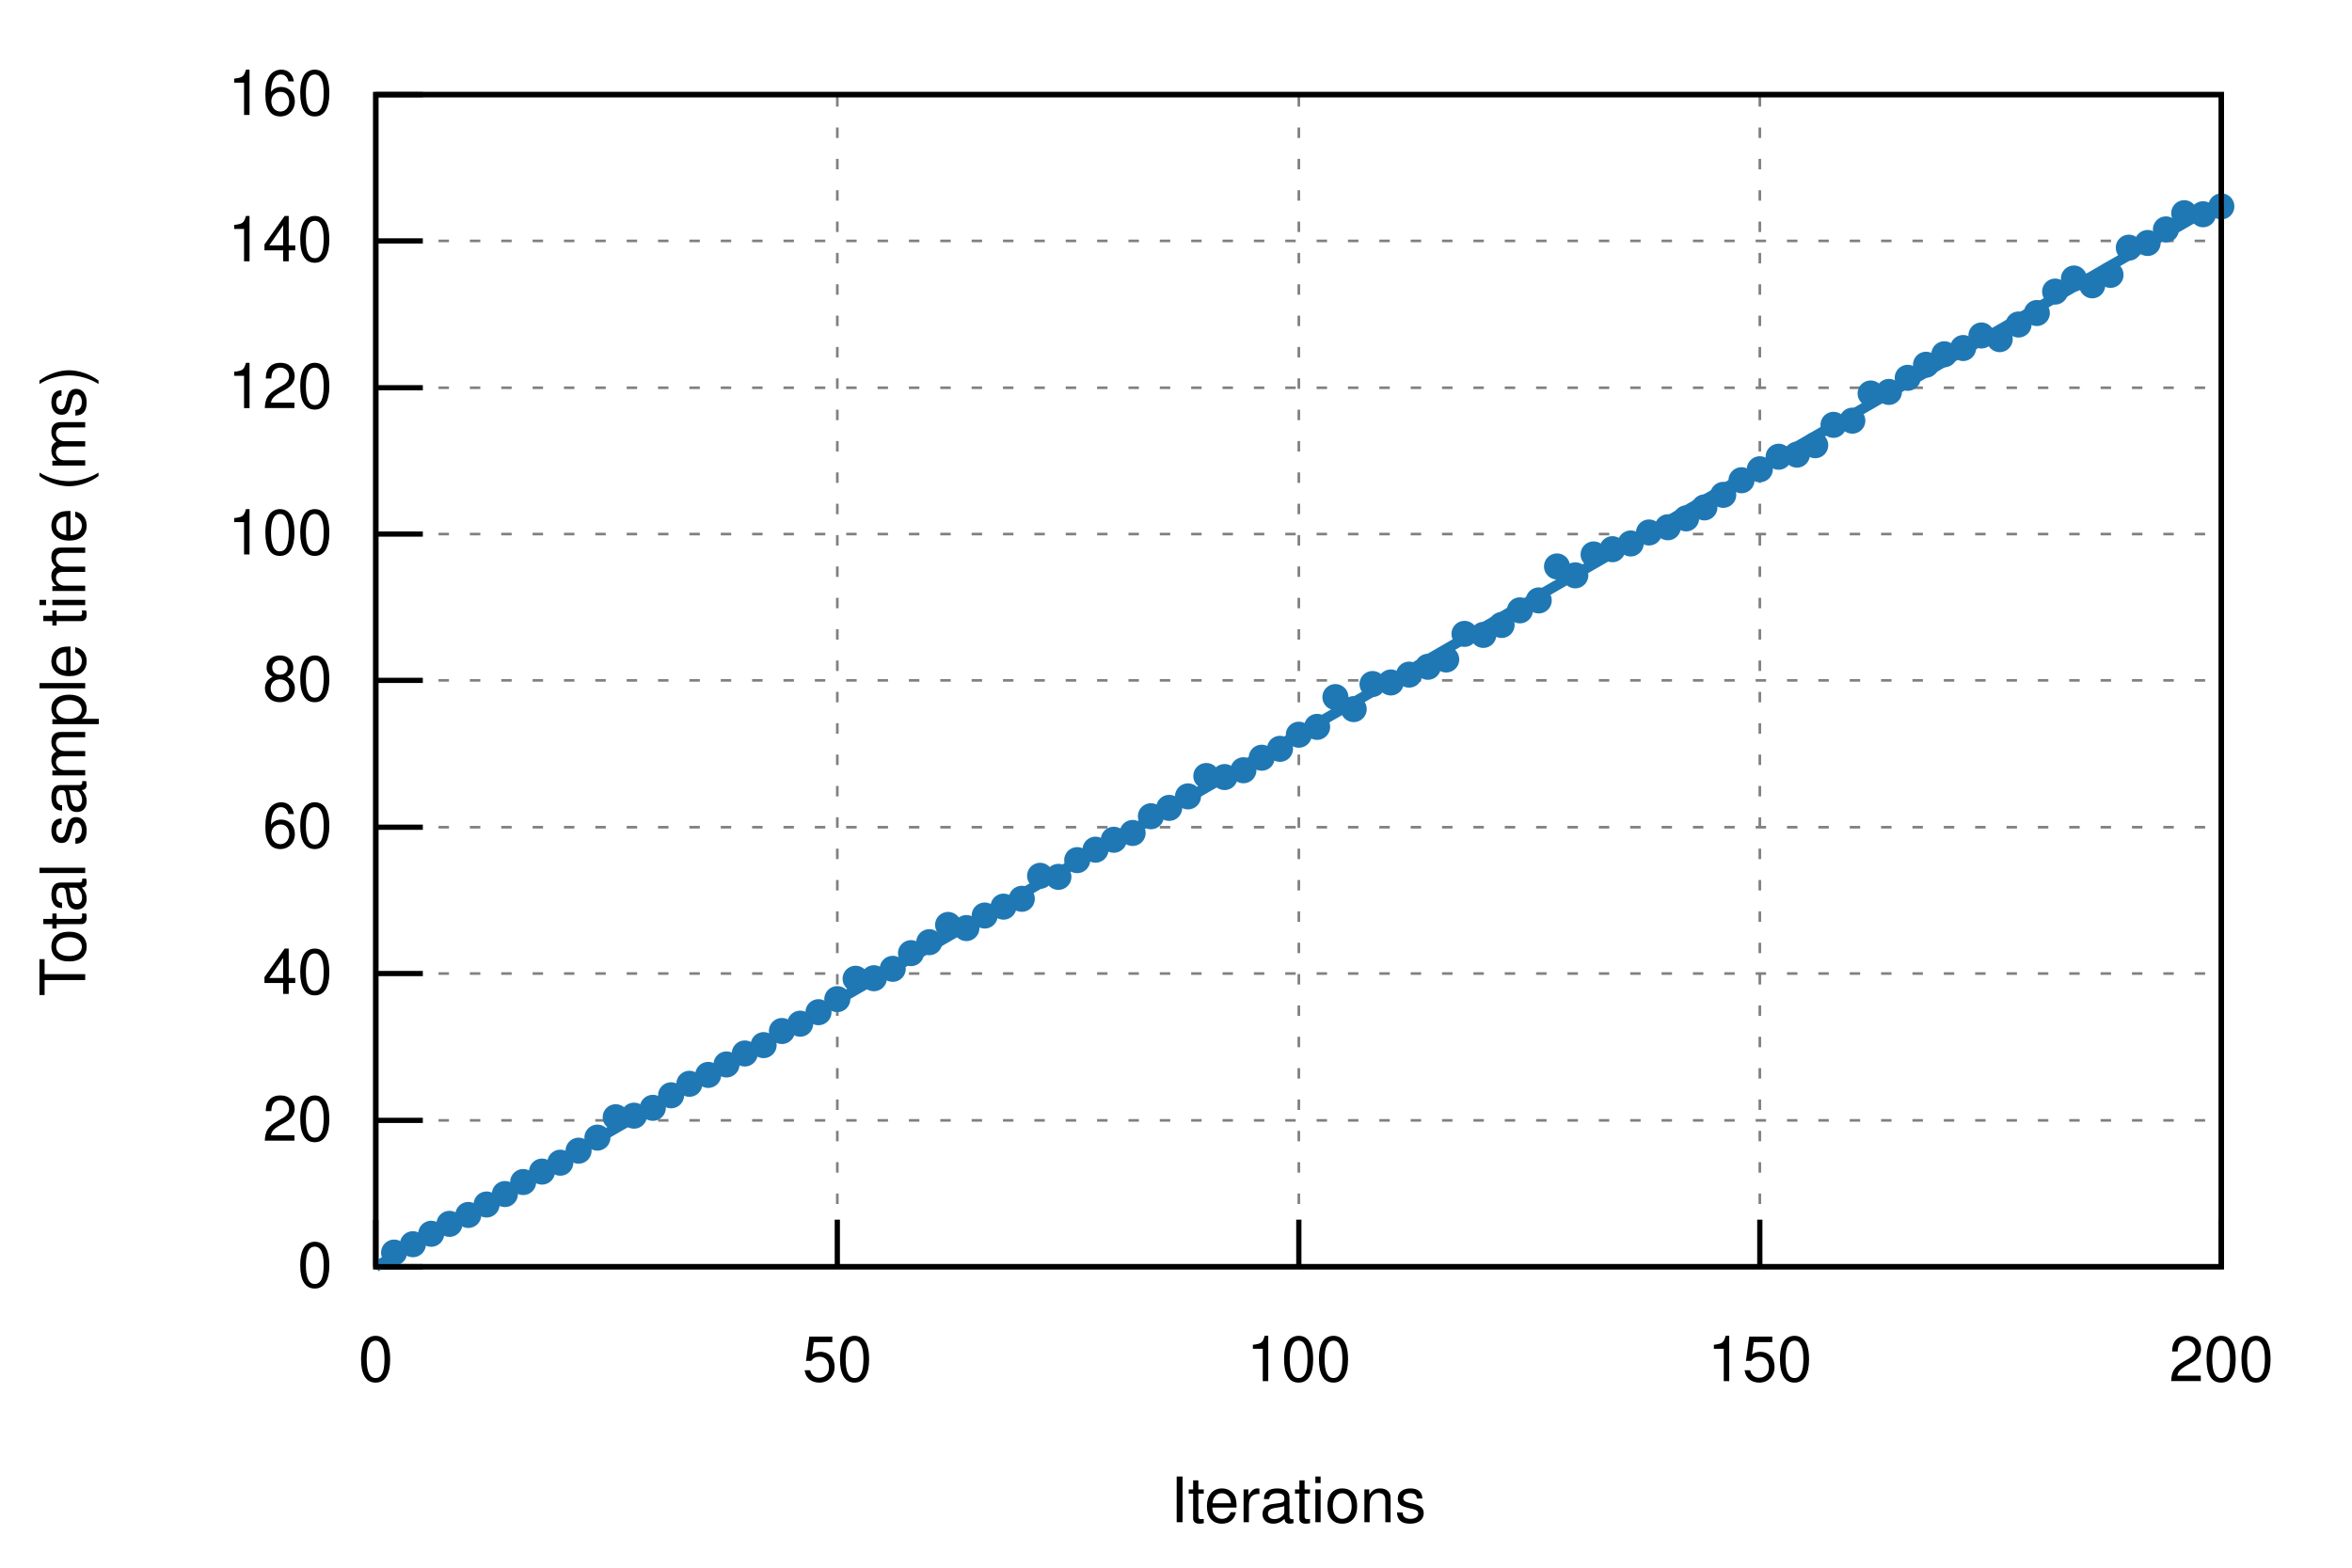
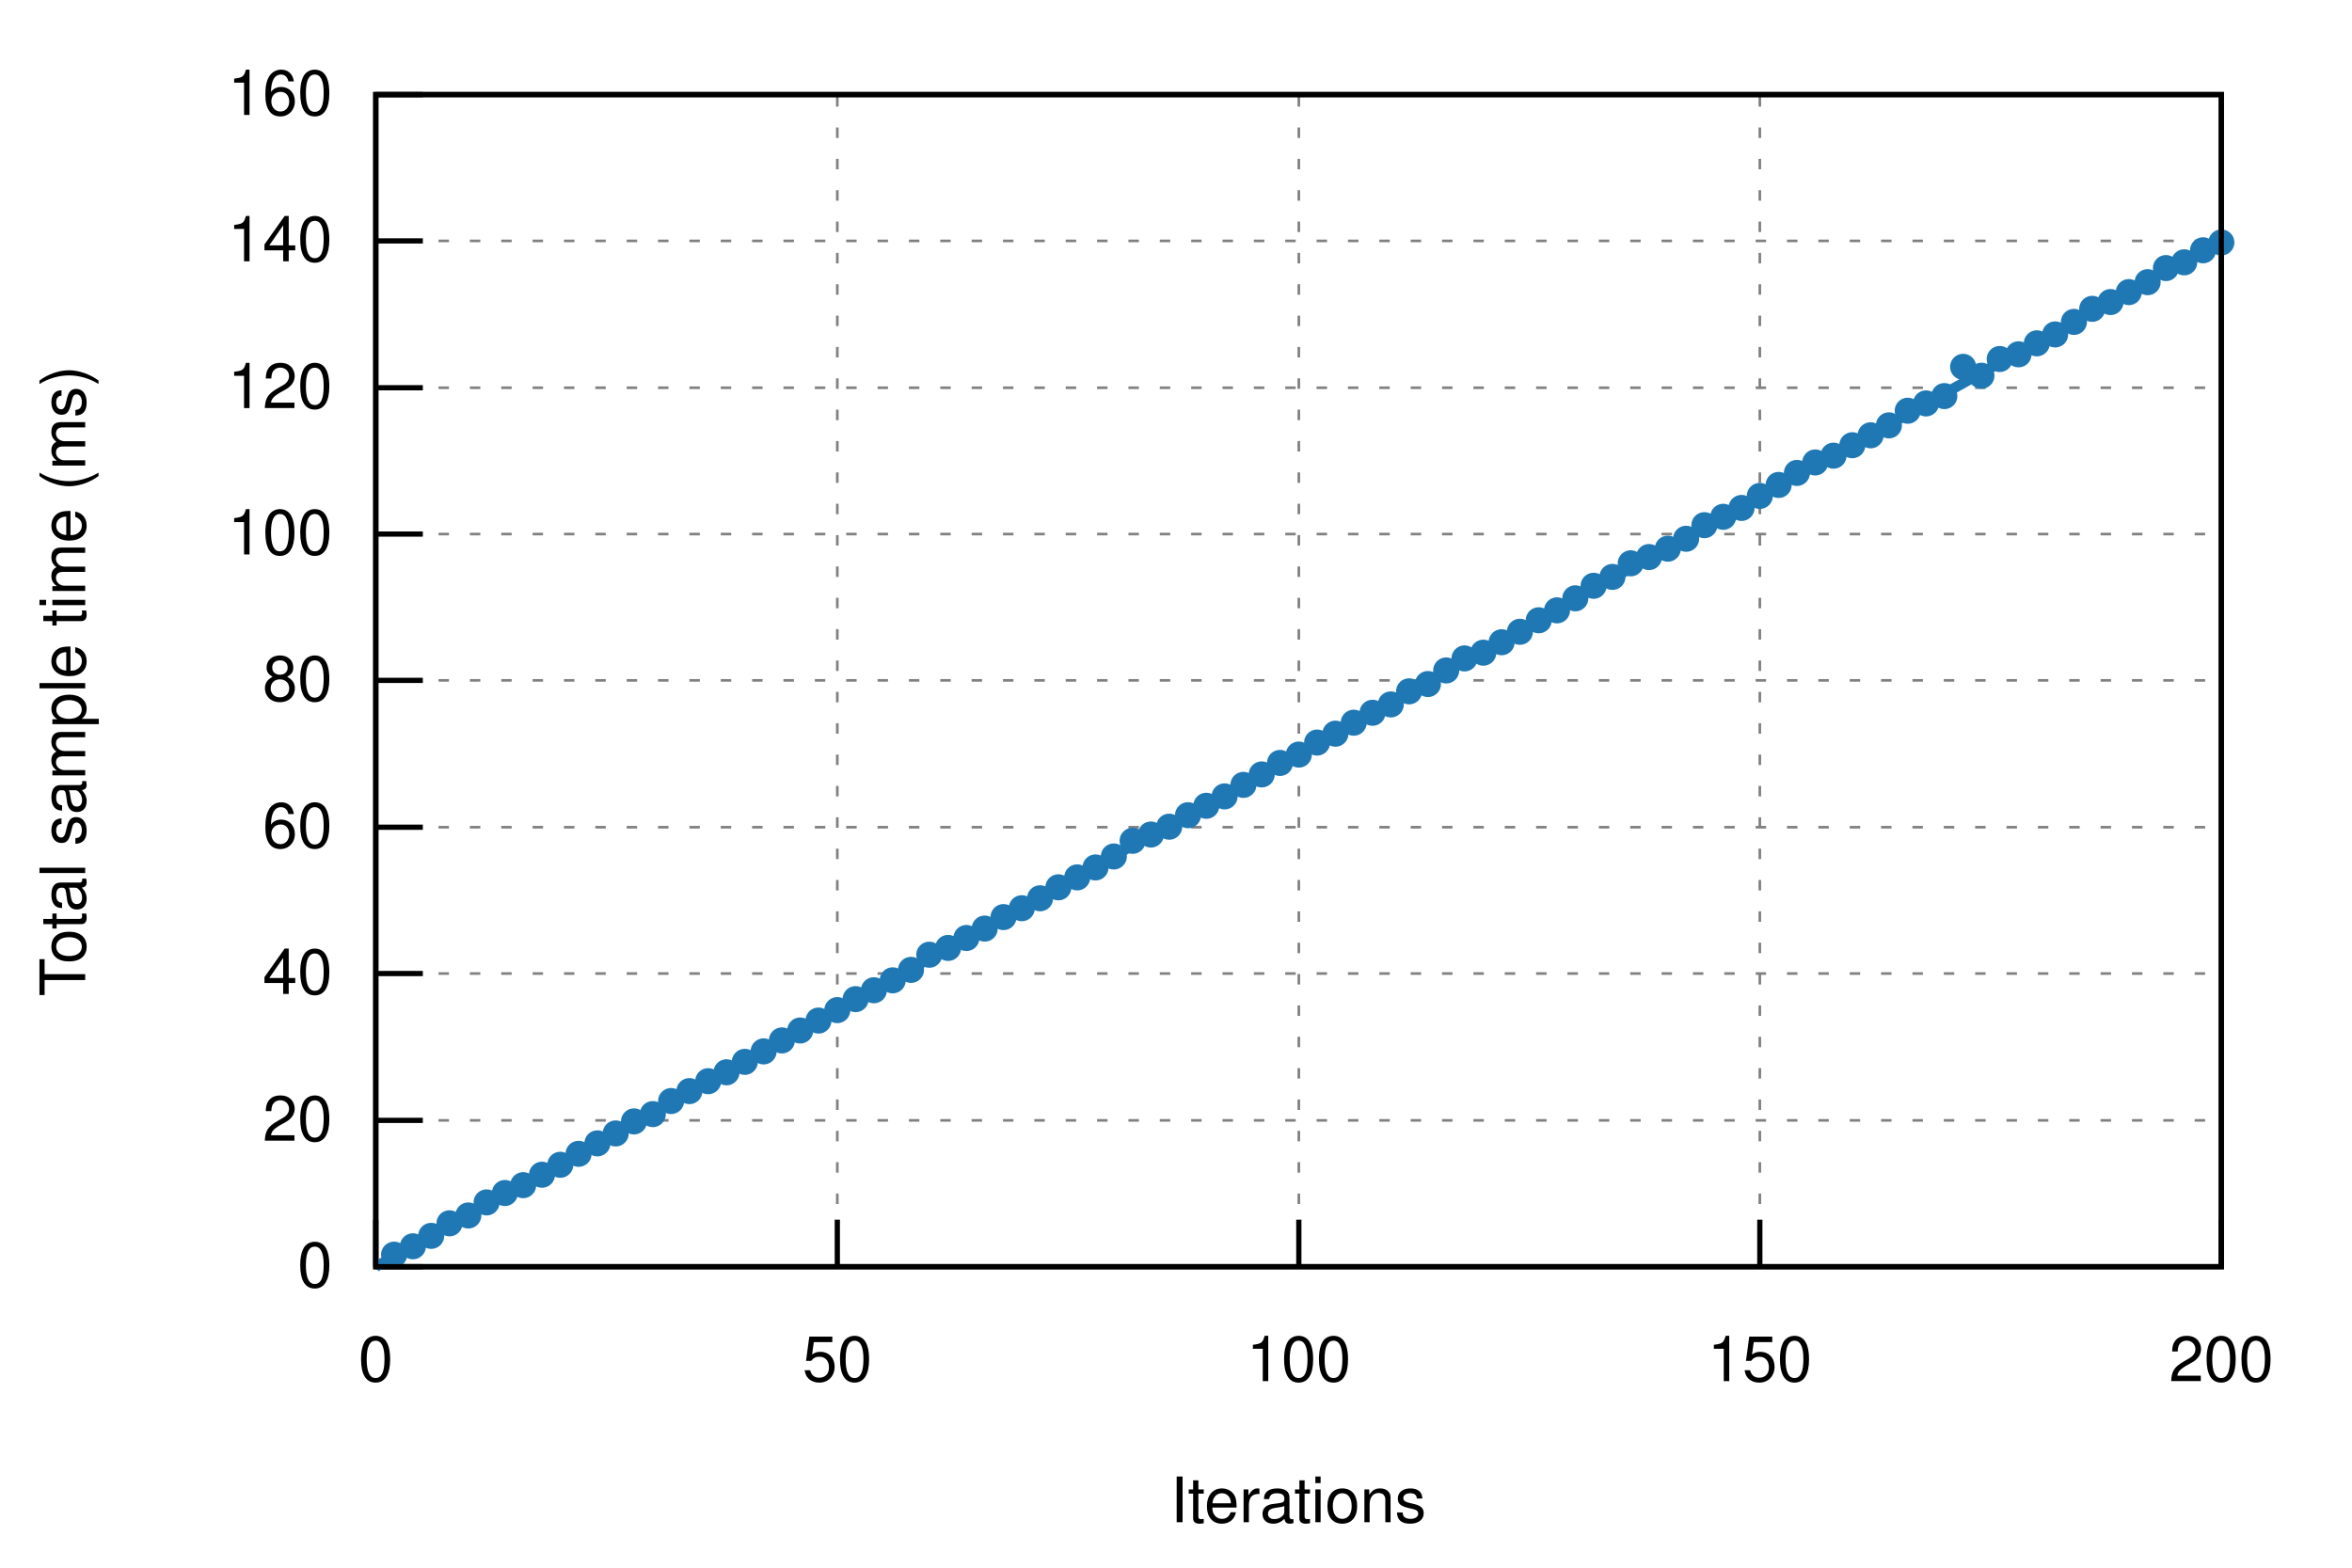
<svg xmlns="http://www.w3.org/2000/svg" xmlns:xlink="http://www.w3.org/1999/xlink" viewBox="0 0 450 300">
  <g id="gnuplot_canvas">
    <rect x="0" y="0" width="450" height="300" fill="none" />
    <defs>
      <circle id="gpDot" r="0.5" stroke-width="0.5" />
      <path id="gpPt0" stroke-width="0.222" stroke="currentColor" d="M-1,0 h2 M0,-1 v2" />
      <path id="gpPt1" stroke-width="0.222" stroke="currentColor" d="M-1,-1 L1,1 M1,-1 L-1,1" />
      <path id="gpPt2" stroke-width="0.222" stroke="currentColor" d="M-1,0 L1,0 M0,-1 L0,1 M-1,-1 L1,1 M-1,1 L1,-1" />
      <rect id="gpPt3" stroke-width="0.222" stroke="currentColor" x="-1" y="-1" width="2" height="2" />
      <rect id="gpPt4" stroke-width="0.222" stroke="currentColor" fill="currentColor" x="-1" y="-1" width="2" height="2" />
      <circle id="gpPt5" stroke-width="0.222" stroke="currentColor" cx="0" cy="0" r="1" />
      <use xlink:href="#gpPt5" id="gpPt6" fill="currentColor" stroke="none" />
      <path id="gpPt7" stroke-width="0.222" stroke="currentColor" d="M0,-1.33 L-1.33,0.67 L1.33,0.67 z" />
      <use xlink:href="#gpPt7" id="gpPt8" fill="currentColor" stroke="none" />
      <use xlink:href="#gpPt7" id="gpPt9" stroke="currentColor" transform="rotate(180)" />
      <use xlink:href="#gpPt9" id="gpPt10" fill="currentColor" stroke="none" />
      <use xlink:href="#gpPt3" id="gpPt11" stroke="currentColor" transform="rotate(45)" />
      <use xlink:href="#gpPt11" id="gpPt12" fill="currentColor" stroke="none" />
      <path id="gpPt13" stroke-width="0.222" stroke="currentColor" d="M0,1.330 L1.265,0.411 L0.782,-1.067 L-0.782,-1.076 L-1.265,0.411 z" />
      <use xlink:href="#gpPt13" id="gpPt14" fill="currentColor" stroke="none" />
      <filter id="textbox" filterUnits="objectBoundingBox" x="0" y="0" height="1" width="1">
        <feFlood flood-color="white" flood-opacity="1" result="bgnd" />
        <feComposite in="SourceGraphic" in2="bgnd" operator="atop" />
      </filter>
      <filter id="greybox" filterUnits="objectBoundingBox" x="0" y="0" height="1" width="1">
        <feFlood flood-color="lightgrey" flood-opacity="1" result="grey" />
        <feComposite in="SourceGraphic" in2="grey" operator="atop" />
      </filter>
    </defs>
    <g fill="none" color="white" stroke="currentColor" stroke-width="1.00" stroke-linecap="butt" stroke-linejoin="miter">
</g>
    <g fill="none" color="black" stroke="currentColor" stroke-width="1.00" stroke-linecap="butt" stroke-linejoin="miter">
</g>
    <g fill="none" color="black" stroke="black" stroke-width="0.50" stroke-linecap="butt" stroke-linejoin="miter">
</g>
    <g fill="none" color="gray" stroke="currentColor" stroke-width="0.50" stroke-linecap="butt" stroke-linejoin="miter">
      <path stroke="gray" stroke-dasharray="2,4" class="gridline" d="M71.9,242.4 L425.0,242.4  " />
    </g>
    <g fill="none" color="gray" stroke="gray" stroke-width="1.00" stroke-linecap="butt" stroke-linejoin="miter">
</g>
    <g fill="none" color="black" stroke="currentColor" stroke-width="1.00" stroke-linecap="butt" stroke-linejoin="miter">
      <path stroke="black" d="M71.9,242.4 L80.9,242.4  " />
      <g transform="translate(63.6,246.3)" stroke="none" fill="black" font-family="Helvetica" font-size="12.00" text-anchor="end">
        <text>
          <tspan font-family="Helvetica"> 0</tspan>
        </text>
      </g>
    </g>
    <g fill="none" color="black" stroke="currentColor" stroke-width="1.00" stroke-linecap="butt" stroke-linejoin="miter">
</g>
    <g fill="none" color="black" stroke="black" stroke-width="0.50" stroke-linecap="butt" stroke-linejoin="miter">
</g>
    <g fill="none" color="gray" stroke="currentColor" stroke-width="0.50" stroke-linecap="butt" stroke-linejoin="miter">
      <path stroke="gray" stroke-dasharray="2,4" class="gridline" d="M71.9,214.4 L425.0,214.4  " />
    </g>
    <g fill="none" color="gray" stroke="gray" stroke-width="1.00" stroke-linecap="butt" stroke-linejoin="miter">
</g>
    <g fill="none" color="black" stroke="currentColor" stroke-width="1.00" stroke-linecap="butt" stroke-linejoin="miter">
      <path stroke="black" d="M71.9,214.4 L80.9,214.4  " />
      <g transform="translate(63.6,218.3)" stroke="none" fill="black" font-family="Helvetica" font-size="12.00" text-anchor="end">
        <text>
          <tspan font-family="Helvetica"> 20</tspan>
        </text>
      </g>
    </g>
    <g fill="none" color="black" stroke="currentColor" stroke-width="1.00" stroke-linecap="butt" stroke-linejoin="miter">
</g>
    <g fill="none" color="black" stroke="black" stroke-width="0.50" stroke-linecap="butt" stroke-linejoin="miter">
</g>
    <g fill="none" color="gray" stroke="currentColor" stroke-width="0.50" stroke-linecap="butt" stroke-linejoin="miter">
      <path stroke="gray" stroke-dasharray="2,4" class="gridline" d="M71.9,186.3 L425.0,186.3  " />
    </g>
    <g fill="none" color="gray" stroke="gray" stroke-width="1.00" stroke-linecap="butt" stroke-linejoin="miter">
</g>
    <g fill="none" color="black" stroke="currentColor" stroke-width="1.00" stroke-linecap="butt" stroke-linejoin="miter">
      <path stroke="black" d="M71.9,186.3 L80.9,186.3  " />
      <g transform="translate(63.6,190.2)" stroke="none" fill="black" font-family="Helvetica" font-size="12.00" text-anchor="end">
        <text>
          <tspan font-family="Helvetica"> 40</tspan>
        </text>
      </g>
    </g>
    <g fill="none" color="black" stroke="currentColor" stroke-width="1.00" stroke-linecap="butt" stroke-linejoin="miter">
</g>
    <g fill="none" color="black" stroke="black" stroke-width="0.50" stroke-linecap="butt" stroke-linejoin="miter">
</g>
    <g fill="none" color="gray" stroke="currentColor" stroke-width="0.50" stroke-linecap="butt" stroke-linejoin="miter">
      <path stroke="gray" stroke-dasharray="2,4" class="gridline" d="M71.9,158.3 L425.0,158.3  " />
    </g>
    <g fill="none" color="gray" stroke="gray" stroke-width="1.00" stroke-linecap="butt" stroke-linejoin="miter">
</g>
    <g fill="none" color="black" stroke="currentColor" stroke-width="1.00" stroke-linecap="butt" stroke-linejoin="miter">
      <path stroke="black" d="M71.9,158.3 L80.9,158.3  " />
      <g transform="translate(63.6,162.2)" stroke="none" fill="black" font-family="Helvetica" font-size="12.00" text-anchor="end">
        <text>
          <tspan font-family="Helvetica"> 60</tspan>
        </text>
      </g>
    </g>
    <g fill="none" color="black" stroke="currentColor" stroke-width="1.00" stroke-linecap="butt" stroke-linejoin="miter">
</g>
    <g fill="none" color="black" stroke="black" stroke-width="0.50" stroke-linecap="butt" stroke-linejoin="miter">
</g>
    <g fill="none" color="gray" stroke="currentColor" stroke-width="0.50" stroke-linecap="butt" stroke-linejoin="miter">
      <path stroke="gray" stroke-dasharray="2,4" class="gridline" d="M71.9,130.2 L425.0,130.2  " />
    </g>
    <g fill="none" color="gray" stroke="gray" stroke-width="1.00" stroke-linecap="butt" stroke-linejoin="miter">
</g>
    <g fill="none" color="black" stroke="currentColor" stroke-width="1.00" stroke-linecap="butt" stroke-linejoin="miter">
      <path stroke="black" d="M71.9,130.2 L80.9,130.2  " />
      <g transform="translate(63.6,134.1)" stroke="none" fill="black" font-family="Helvetica" font-size="12.00" text-anchor="end">
        <text>
          <tspan font-family="Helvetica"> 80</tspan>
        </text>
      </g>
    </g>
    <g fill="none" color="black" stroke="currentColor" stroke-width="1.00" stroke-linecap="butt" stroke-linejoin="miter">
</g>
    <g fill="none" color="black" stroke="black" stroke-width="0.50" stroke-linecap="butt" stroke-linejoin="miter">
</g>
    <g fill="none" color="gray" stroke="currentColor" stroke-width="0.50" stroke-linecap="butt" stroke-linejoin="miter">
      <path stroke="gray" stroke-dasharray="2,4" class="gridline" d="M71.9,102.2 L425.0,102.2  " />
    </g>
    <g fill="none" color="gray" stroke="gray" stroke-width="1.00" stroke-linecap="butt" stroke-linejoin="miter">
</g>
    <g fill="none" color="black" stroke="currentColor" stroke-width="1.00" stroke-linecap="butt" stroke-linejoin="miter">
      <path stroke="black" d="M71.9,102.2 L80.9,102.2  " />
      <g transform="translate(63.6,106.1)" stroke="none" fill="black" font-family="Helvetica" font-size="12.00" text-anchor="end">
        <text>
          <tspan font-family="Helvetica"> 100</tspan>
        </text>
      </g>
    </g>
    <g fill="none" color="black" stroke="currentColor" stroke-width="1.00" stroke-linecap="butt" stroke-linejoin="miter">
</g>
    <g fill="none" color="black" stroke="black" stroke-width="0.50" stroke-linecap="butt" stroke-linejoin="miter">
</g>
    <g fill="none" color="gray" stroke="currentColor" stroke-width="0.50" stroke-linecap="butt" stroke-linejoin="miter">
      <path stroke="gray" stroke-dasharray="2,4" class="gridline" d="M71.9,74.2 L425.0,74.2  " />
    </g>
    <g fill="none" color="gray" stroke="gray" stroke-width="1.00" stroke-linecap="butt" stroke-linejoin="miter">
</g>
    <g fill="none" color="black" stroke="currentColor" stroke-width="1.00" stroke-linecap="butt" stroke-linejoin="miter">
      <path stroke="black" d="M71.9,74.2 L80.9,74.2  " />
      <g transform="translate(63.6,78.1)" stroke="none" fill="black" font-family="Helvetica" font-size="12.00" text-anchor="end">
        <text>
          <tspan font-family="Helvetica"> 120</tspan>
        </text>
      </g>
    </g>
    <g fill="none" color="black" stroke="currentColor" stroke-width="1.00" stroke-linecap="butt" stroke-linejoin="miter">
</g>
    <g fill="none" color="black" stroke="black" stroke-width="0.50" stroke-linecap="butt" stroke-linejoin="miter">
</g>
    <g fill="none" color="gray" stroke="currentColor" stroke-width="0.50" stroke-linecap="butt" stroke-linejoin="miter">
      <path stroke="gray" stroke-dasharray="2,4" class="gridline" d="M71.9,46.1 L425.0,46.1  " />
    </g>
    <g fill="none" color="gray" stroke="gray" stroke-width="1.00" stroke-linecap="butt" stroke-linejoin="miter">
</g>
    <g fill="none" color="black" stroke="currentColor" stroke-width="1.00" stroke-linecap="butt" stroke-linejoin="miter">
      <path stroke="black" d="M71.9,46.1 L80.9,46.1  " />
      <g transform="translate(63.6,50.0)" stroke="none" fill="black" font-family="Helvetica" font-size="12.00" text-anchor="end">
        <text>
          <tspan font-family="Helvetica"> 140</tspan>
        </text>
      </g>
    </g>
    <g fill="none" color="black" stroke="currentColor" stroke-width="1.00" stroke-linecap="butt" stroke-linejoin="miter">
</g>
    <g fill="none" color="black" stroke="black" stroke-width="0.50" stroke-linecap="butt" stroke-linejoin="miter">
</g>
    <g fill="none" color="gray" stroke="currentColor" stroke-width="0.50" stroke-linecap="butt" stroke-linejoin="miter">
      <path stroke="gray" stroke-dasharray="2,4" class="gridline" d="M71.9,18.1 L425.0,18.1  " />
    </g>
    <g fill="none" color="gray" stroke="gray" stroke-width="1.00" stroke-linecap="butt" stroke-linejoin="miter">
</g>
    <g fill="none" color="black" stroke="currentColor" stroke-width="1.00" stroke-linecap="butt" stroke-linejoin="miter">
      <path stroke="black" d="M71.9,18.1 L80.9,18.1  " />
      <g transform="translate(63.6,22.0)" stroke="none" fill="black" font-family="Helvetica" font-size="12.00" text-anchor="end">
        <text>
          <tspan font-family="Helvetica"> 160</tspan>
        </text>
      </g>
    </g>
    <g fill="none" color="black" stroke="currentColor" stroke-width="1.00" stroke-linecap="butt" stroke-linejoin="miter">
</g>
    <g fill="none" color="black" stroke="black" stroke-width="0.50" stroke-linecap="butt" stroke-linejoin="miter">
</g>
    <g fill="none" color="gray" stroke="currentColor" stroke-width="0.50" stroke-linecap="butt" stroke-linejoin="miter">
      <path stroke="gray" stroke-dasharray="2,4" class="gridline" d="M71.9,242.4 L71.9,18.1  " />
    </g>
    <g fill="none" color="gray" stroke="gray" stroke-width="1.00" stroke-linecap="butt" stroke-linejoin="miter">
</g>
    <g fill="none" color="black" stroke="currentColor" stroke-width="1.00" stroke-linecap="butt" stroke-linejoin="miter">
      <path stroke="black" d="M71.9,242.4 L71.9,233.4  " />
      <g transform="translate(71.9,264.3)" stroke="none" fill="black" font-family="Helvetica" font-size="12.00" text-anchor="middle">
        <text>
          <tspan font-family="Helvetica"> 0</tspan>
        </text>
      </g>
    </g>
    <g fill="none" color="black" stroke="currentColor" stroke-width="1.00" stroke-linecap="butt" stroke-linejoin="miter">
</g>
    <g fill="none" color="black" stroke="black" stroke-width="0.50" stroke-linecap="butt" stroke-linejoin="miter">
</g>
    <g fill="none" color="gray" stroke="currentColor" stroke-width="0.50" stroke-linecap="butt" stroke-linejoin="miter">
      <path stroke="gray" stroke-dasharray="2,4" class="gridline" d="M160.2,242.4 L160.2,18.1  " />
    </g>
    <g fill="none" color="gray" stroke="gray" stroke-width="1.00" stroke-linecap="butt" stroke-linejoin="miter">
</g>
    <g fill="none" color="black" stroke="currentColor" stroke-width="1.00" stroke-linecap="butt" stroke-linejoin="miter">
      <path stroke="black" d="M160.2,242.4 L160.2,233.4  " />
      <g transform="translate(160.2,264.3)" stroke="none" fill="black" font-family="Helvetica" font-size="12.00" text-anchor="middle">
        <text>
          <tspan font-family="Helvetica"> 50</tspan>
        </text>
      </g>
    </g>
    <g fill="none" color="black" stroke="currentColor" stroke-width="1.00" stroke-linecap="butt" stroke-linejoin="miter">
</g>
    <g fill="none" color="black" stroke="black" stroke-width="0.50" stroke-linecap="butt" stroke-linejoin="miter">
</g>
    <g fill="none" color="gray" stroke="currentColor" stroke-width="0.50" stroke-linecap="butt" stroke-linejoin="miter">
      <path stroke="gray" stroke-dasharray="2,4" class="gridline" d="M248.5,242.4 L248.5,18.1  " />
    </g>
    <g fill="none" color="gray" stroke="gray" stroke-width="1.00" stroke-linecap="butt" stroke-linejoin="miter">
</g>
    <g fill="none" color="black" stroke="currentColor" stroke-width="1.00" stroke-linecap="butt" stroke-linejoin="miter">
      <path stroke="black" d="M248.5,242.4 L248.5,233.4  " />
      <g transform="translate(248.5,264.3)" stroke="none" fill="black" font-family="Helvetica" font-size="12.00" text-anchor="middle">
        <text>
          <tspan font-family="Helvetica"> 100</tspan>
        </text>
      </g>
    </g>
    <g fill="none" color="black" stroke="currentColor" stroke-width="1.00" stroke-linecap="butt" stroke-linejoin="miter">
</g>
    <g fill="none" color="black" stroke="black" stroke-width="0.50" stroke-linecap="butt" stroke-linejoin="miter">
</g>
    <g fill="none" color="gray" stroke="currentColor" stroke-width="0.50" stroke-linecap="butt" stroke-linejoin="miter">
      <path stroke="gray" stroke-dasharray="2,4" class="gridline" d="M336.7,242.4 L336.7,18.1  " />
    </g>
    <g fill="none" color="gray" stroke="gray" stroke-width="1.00" stroke-linecap="butt" stroke-linejoin="miter">
</g>
    <g fill="none" color="black" stroke="currentColor" stroke-width="1.00" stroke-linecap="butt" stroke-linejoin="miter">
      <path stroke="black" d="M336.7,242.4 L336.7,233.4  " />
      <g transform="translate(336.7,264.3)" stroke="none" fill="black" font-family="Helvetica" font-size="12.00" text-anchor="middle">
        <text>
          <tspan font-family="Helvetica"> 150</tspan>
        </text>
      </g>
    </g>
    <g fill="none" color="black" stroke="currentColor" stroke-width="1.00" stroke-linecap="butt" stroke-linejoin="miter">
</g>
    <g fill="none" color="black" stroke="black" stroke-width="0.50" stroke-linecap="butt" stroke-linejoin="miter">
</g>
    <g fill="none" color="gray" stroke="currentColor" stroke-width="0.50" stroke-linecap="butt" stroke-linejoin="miter">
      <path stroke="gray" stroke-dasharray="2,4" class="gridline" d="M425.0,242.4 L425.0,18.1  " />
    </g>
    <g fill="none" color="gray" stroke="gray" stroke-width="1.00" stroke-linecap="butt" stroke-linejoin="miter">
</g>
    <g fill="none" color="black" stroke="currentColor" stroke-width="1.00" stroke-linecap="butt" stroke-linejoin="miter">
      <path stroke="black" d="M425.0,242.4 L425.0,233.4  " />
      <g transform="translate(425.0,264.3)" stroke="none" fill="black" font-family="Helvetica" font-size="12.00" text-anchor="middle">
        <text>
          <tspan font-family="Helvetica"> 200</tspan>
        </text>
      </g>
    </g>
    <g fill="none" color="black" stroke="currentColor" stroke-width="1.00" stroke-linecap="butt" stroke-linejoin="miter">
</g>
    <g fill="none" color="black" stroke="currentColor" stroke-width="1.00" stroke-linecap="butt" stroke-linejoin="miter">
      <path stroke="black" d="M71.9,18.1 L71.9,242.4 L425.0,242.4 L425.0,18.1 L71.9,18.1 Z  " />
    </g>
    <g fill="none" color="black" stroke="currentColor" stroke-width="1.00" stroke-linecap="butt" stroke-linejoin="miter">
      <g transform="translate(16.3,130.3) rotate(270)" stroke="none" fill="black" font-family="Helvetica" font-size="12.00" text-anchor="middle">
        <text>
          <tspan font-family="Helvetica">Total sample time (ms)</tspan>
        </text>
      </g>
    </g>
    <g fill="none" color="black" stroke="currentColor" stroke-width="1.00" stroke-linecap="butt" stroke-linejoin="miter">
      <g transform="translate(248.4,291.3)" stroke="none" fill="black" font-family="Helvetica" font-size="12.00" text-anchor="middle">
        <text>
          <tspan font-family="Helvetica">Iterations</tspan>
        </text>
      </g>
    </g>
    <g fill="none" color="black" stroke="currentColor" stroke-width="1.00" stroke-linecap="butt" stroke-linejoin="miter">
</g>
    <g id="gnuplot_plot_1">
      <g fill="none" color="black" stroke="currentColor" stroke-width="1.00" stroke-linecap="butt" stroke-linejoin="miter">
-         <use xlink:href="#gpPt6" transform="translate(75.4,239.7) scale(2.25)" color="rgb( 31, 120, 180)" />
-         <use xlink:href="#gpPt6" transform="translate(79.0,238.1) scale(2.25)" color="rgb( 31, 120, 180)" />
-         <use xlink:href="#gpPt6" transform="translate(82.5,236.1) scale(2.25)" color="rgb( 31, 120, 180)" />
-         <use xlink:href="#gpPt6" transform="translate(86.0,234.2) scale(2.25)" color="rgb( 31, 120, 180)" />
-         <use xlink:href="#gpPt6" transform="translate(89.6,232.5) scale(2.25)" color="rgb( 31, 120, 180)" />
-         <use xlink:href="#gpPt6" transform="translate(93.1,230.5) scale(2.25)" color="rgb( 31, 120, 180)" />
-         <use xlink:href="#gpPt6" transform="translate(96.6,228.5) scale(2.25)" color="rgb( 31, 120, 180)" />
-         <use xlink:href="#gpPt6" transform="translate(100.1,226.2) scale(2.25)" color="rgb( 31, 120, 180)" />
-         <use xlink:href="#gpPt6" transform="translate(103.7,224.2) scale(2.25)" color="rgb( 31, 120, 180)" />
-         <use xlink:href="#gpPt6" transform="translate(107.2,222.5) scale(2.25)" color="rgb( 31, 120, 180)" />
-         <use xlink:href="#gpPt6" transform="translate(110.7,220.2) scale(2.25)" color="rgb( 31, 120, 180)" />
-         <use xlink:href="#gpPt6" transform="translate(114.3,217.7) scale(2.25)" color="rgb( 31, 120, 180)" />
-         <use xlink:href="#gpPt6" transform="translate(117.8,213.8) scale(2.25)" color="rgb( 31, 120, 180)" />
-         <use xlink:href="#gpPt6" transform="translate(121.3,213.5) scale(2.25)" color="rgb( 31, 120, 180)" />
-         <use xlink:href="#gpPt6" transform="translate(124.9,212.0) scale(2.25)" color="rgb( 31, 120, 180)" />
-         <use xlink:href="#gpPt6" transform="translate(128.4,209.6) scale(2.25)" color="rgb( 31, 120, 180)" />
-         <use xlink:href="#gpPt6" transform="translate(131.9,207.4) scale(2.25)" color="rgb( 31, 120, 180)" />
-         <use xlink:href="#gpPt6" transform="translate(135.5,205.7) scale(2.25)" color="rgb( 31, 120, 180)" />
-         <use xlink:href="#gpPt6" transform="translate(139.0,203.7) scale(2.25)" color="rgb( 31, 120, 180)" />
-         <use xlink:href="#gpPt6" transform="translate(142.5,201.6) scale(2.25)" color="rgb( 31, 120, 180)" />
-         <use xlink:href="#gpPt6" transform="translate(146.1,200.0) scale(2.25)" color="rgb( 31, 120, 180)" />
-         <use xlink:href="#gpPt6" transform="translate(149.6,197.3) scale(2.25)" color="rgb( 31, 120, 180)" />
-         <use xlink:href="#gpPt6" transform="translate(153.1,195.9) scale(2.25)" color="rgb( 31, 120, 180)" />
-         <use xlink:href="#gpPt6" transform="translate(156.6,193.7) scale(2.25)" color="rgb( 31, 120, 180)" />
-         <use xlink:href="#gpPt6" transform="translate(160.2,191.2) scale(2.25)" color="rgb( 31, 120, 180)" />
-         <use xlink:href="#gpPt6" transform="translate(163.7,187.3) scale(2.25)" color="rgb( 31, 120, 180)" />
-         <use xlink:href="#gpPt6" transform="translate(167.2,187.2) scale(2.25)" color="rgb( 31, 120, 180)" />
-         <use xlink:href="#gpPt6" transform="translate(170.8,185.4) scale(2.25)" color="rgb( 31, 120, 180)" />
-         <use xlink:href="#gpPt6" transform="translate(174.3,182.4) scale(2.25)" color="rgb( 31, 120, 180)" />
-         <use xlink:href="#gpPt6" transform="translate(177.8,180.3) scale(2.25)" color="rgb( 31, 120, 180)" />
-         <use xlink:href="#gpPt6" transform="translate(181.4,177.0) scale(2.25)" color="rgb( 31, 120, 180)" />
-         <use xlink:href="#gpPt6" transform="translate(184.9,177.6) scale(2.25)" color="rgb( 31, 120, 180)" />
-         <use xlink:href="#gpPt6" transform="translate(188.4,175.2) scale(2.25)" color="rgb( 31, 120, 180)" />
-         <use xlink:href="#gpPt6" transform="translate(192.0,173.5) scale(2.25)" color="rgb( 31, 120, 180)" />
-         <use xlink:href="#gpPt6" transform="translate(195.5,172.0) scale(2.25)" color="rgb( 31, 120, 180)" />
-         <use xlink:href="#gpPt6" transform="translate(199.0,167.6) scale(2.25)" color="rgb( 31, 120, 180)" />
-         <use xlink:href="#gpPt6" transform="translate(202.5,167.8) scale(2.25)" color="rgb( 31, 120, 180)" />
-         <use xlink:href="#gpPt6" transform="translate(206.1,164.6) scale(2.25)" color="rgb( 31, 120, 180)" />
-         <use xlink:href="#gpPt6" transform="translate(209.6,162.6) scale(2.25)" color="rgb( 31, 120, 180)" />
-         <use xlink:href="#gpPt6" transform="translate(213.1,160.7) scale(2.25)" color="rgb( 31, 120, 180)" />
-         <use xlink:href="#gpPt6" transform="translate(216.7,159.4) scale(2.25)" color="rgb( 31, 120, 180)" />
-         <use xlink:href="#gpPt6" transform="translate(220.2,156.2) scale(2.25)" color="rgb( 31, 120, 180)" />
-         <use xlink:href="#gpPt6" transform="translate(223.7,154.6) scale(2.25)" color="rgb( 31, 120, 180)" />
-         <use xlink:href="#gpPt6" transform="translate(227.3,152.4) scale(2.25)" color="rgb( 31, 120, 180)" />
-         <use xlink:href="#gpPt6" transform="translate(230.8,148.5) scale(2.25)" color="rgb( 31, 120, 180)" />
-         <use xlink:href="#gpPt6" transform="translate(234.3,148.7) scale(2.25)" color="rgb( 31, 120, 180)" />
-         <use xlink:href="#gpPt6" transform="translate(237.9,147.4) scale(2.25)" color="rgb( 31, 120, 180)" />
-         <use xlink:href="#gpPt6" transform="translate(241.4,145.0) scale(2.25)" color="rgb( 31, 120, 180)" />
-         <use xlink:href="#gpPt6" transform="translate(244.9,143.3) scale(2.25)" color="rgb( 31, 120, 180)" />
-         <use xlink:href="#gpPt6" transform="translate(248.5,140.6) scale(2.25)" color="rgb( 31, 120, 180)" />
-         <use xlink:href="#gpPt6" transform="translate(252.0,139.1) scale(2.25)" color="rgb( 31, 120, 180)" />
-         <use xlink:href="#gpPt6" transform="translate(255.5,133.4) scale(2.25)" color="rgb( 31, 120, 180)" />
-         <use xlink:href="#gpPt6" transform="translate(259.0,135.7) scale(2.25)" color="rgb( 31, 120, 180)" />
-         <use xlink:href="#gpPt6" transform="translate(262.6,130.9) scale(2.25)" color="rgb( 31, 120, 180)" />
-         <use xlink:href="#gpPt6" transform="translate(266.1,130.6) scale(2.25)" color="rgb( 31, 120, 180)" />
-         <use xlink:href="#gpPt6" transform="translate(269.6,129.1) scale(2.25)" color="rgb( 31, 120, 180)" />
-         <use xlink:href="#gpPt6" transform="translate(273.2,127.6) scale(2.25)" color="rgb( 31, 120, 180)" />
-         <use xlink:href="#gpPt6" transform="translate(276.7,126.2) scale(2.25)" color="rgb( 31, 120, 180)" />
-         <use xlink:href="#gpPt6" transform="translate(280.2,121.3) scale(2.25)" color="rgb( 31, 120, 180)" />
-         <use xlink:href="#gpPt6" transform="translate(283.8,121.5) scale(2.25)" color="rgb( 31, 120, 180)" />
-         <use xlink:href="#gpPt6" transform="translate(287.3,119.6) scale(2.25)" color="rgb( 31, 120, 180)" />
-         <use xlink:href="#gpPt6" transform="translate(290.8,116.8) scale(2.25)" color="rgb( 31, 120, 180)" />
-         <use xlink:href="#gpPt6" transform="translate(294.4,114.9) scale(2.25)" color="rgb( 31, 120, 180)" />
-         <use xlink:href="#gpPt6" transform="translate(297.9,108.4) scale(2.25)" color="rgb( 31, 120, 180)" />
-         <use xlink:href="#gpPt6" transform="translate(301.4,110.1) scale(2.25)" color="rgb( 31, 120, 180)" />
-         <use xlink:href="#gpPt6" transform="translate(304.9,106.1) scale(2.25)" color="rgb( 31, 120, 180)" />
-         <use xlink:href="#gpPt6" transform="translate(308.5,105.1) scale(2.25)" color="rgb( 31, 120, 180)" />
-         <use xlink:href="#gpPt6" transform="translate(312.0,104.0) scale(2.25)" color="rgb( 31, 120, 180)" />
-         <use xlink:href="#gpPt6" transform="translate(315.5,101.9) scale(2.25)" color="rgb( 31, 120, 180)" />
-         <use xlink:href="#gpPt6" transform="translate(319.1,100.9) scale(2.25)" color="rgb( 31, 120, 180)" />
-         <use xlink:href="#gpPt6" transform="translate(322.6,99.2) scale(2.25)" color="rgb( 31, 120, 180)" />
-         <use xlink:href="#gpPt6" transform="translate(326.1,97.1) scale(2.25)" color="rgb( 31, 120, 180)" />
-         <use xlink:href="#gpPt6" transform="translate(329.7,94.7) scale(2.25)" color="rgb( 31, 120, 180)" />
-         <use xlink:href="#gpPt6" transform="translate(333.2,91.9) scale(2.25)" color="rgb( 31, 120, 180)" />
-         <use xlink:href="#gpPt6" transform="translate(336.7,89.8) scale(2.25)" color="rgb( 31, 120, 180)" />
-         <use xlink:href="#gpPt6" transform="translate(340.3,87.4) scale(2.25)" color="rgb( 31, 120, 180)" />
-         <use xlink:href="#gpPt6" transform="translate(343.8,87.0) scale(2.25)" color="rgb( 31, 120, 180)" />
-         <use xlink:href="#gpPt6" transform="translate(347.3,85.2) scale(2.25)" color="rgb( 31, 120, 180)" />
-         <use xlink:href="#gpPt6" transform="translate(350.8,81.3) scale(2.25)" color="rgb( 31, 120, 180)" />
-         <use xlink:href="#gpPt6" transform="translate(354.4,80.5) scale(2.25)" color="rgb( 31, 120, 180)" />
-         <use xlink:href="#gpPt6" transform="translate(357.9,75.3) scale(2.25)" color="rgb( 31, 120, 180)" />
-         <use xlink:href="#gpPt6" transform="translate(361.4,75.0) scale(2.25)" color="rgb( 31, 120, 180)" />
-         <use xlink:href="#gpPt6" transform="translate(365.0,72.3) scale(2.25)" color="rgb( 31, 120, 180)" />
-         <use xlink:href="#gpPt6" transform="translate(368.5,69.8) scale(2.25)" color="rgb( 31, 120, 180)" />
-         <use xlink:href="#gpPt6" transform="translate(372.0,67.8) scale(2.25)" color="rgb( 31, 120, 180)" />
-         <use xlink:href="#gpPt6" transform="translate(375.6,66.6) scale(2.25)" color="rgb( 31, 120, 180)" />
-         <use xlink:href="#gpPt6" transform="translate(379.1,64.2) scale(2.25)" color="rgb( 31, 120, 180)" />
-         <use xlink:href="#gpPt6" transform="translate(382.6,64.9) scale(2.25)" color="rgb( 31, 120, 180)" />
-         <use xlink:href="#gpPt6" transform="translate(386.2,62.1) scale(2.25)" color="rgb( 31, 120, 180)" />
-         <use xlink:href="#gpPt6" transform="translate(389.7,59.9) scale(2.25)" color="rgb( 31, 120, 180)" />
-         <use xlink:href="#gpPt6" transform="translate(393.2,55.8) scale(2.25)" color="rgb( 31, 120, 180)" />
-         <use xlink:href="#gpPt6" transform="translate(396.8,53.3) scale(2.25)" color="rgb( 31, 120, 180)" />
-         <use xlink:href="#gpPt6" transform="translate(400.3,54.6) scale(2.25)" color="rgb( 31, 120, 180)" />
-         <use xlink:href="#gpPt6" transform="translate(403.8,52.6) scale(2.25)" color="rgb( 31, 120, 180)" />
-         <use xlink:href="#gpPt6" transform="translate(407.3,47.4) scale(2.25)" color="rgb( 31, 120, 180)" />
-         <use xlink:href="#gpPt6" transform="translate(410.9,46.5) scale(2.25)" color="rgb( 31, 120, 180)" />
-         <use xlink:href="#gpPt6" transform="translate(414.4,43.9) scale(2.25)" color="rgb( 31, 120, 180)" />
-         <use xlink:href="#gpPt6" transform="translate(417.9,40.8) scale(2.25)" color="rgb( 31, 120, 180)" />
-         <use xlink:href="#gpPt6" transform="translate(421.5,41.0) scale(2.25)" color="rgb( 31, 120, 180)" />
-         <use xlink:href="#gpPt6" transform="translate(425.0,39.5) scale(2.25)" color="rgb( 31, 120, 180)" />
+         <use xlink:href="#gpPt6" transform="translate(75.4,240.1) scale(2.25)" color="rgb( 31, 120, 180)" />
+         <use xlink:href="#gpPt6" transform="translate(79.0,238.5) scale(2.25)" color="rgb( 31, 120, 180)" />
+         <use xlink:href="#gpPt6" transform="translate(82.5,236.5) scale(2.25)" color="rgb( 31, 120, 180)" />
+         <use xlink:href="#gpPt6" transform="translate(86.0,234.1) scale(2.25)" color="rgb( 31, 120, 180)" />
+         <use xlink:href="#gpPt6" transform="translate(89.6,232.6) scale(2.25)" color="rgb( 31, 120, 180)" />
+         <use xlink:href="#gpPt6" transform="translate(93.1,230.1) scale(2.25)" color="rgb( 31, 120, 180)" />
+         <use xlink:href="#gpPt6" transform="translate(96.6,228.3) scale(2.25)" color="rgb( 31, 120, 180)" />
+         <use xlink:href="#gpPt6" transform="translate(100.1,226.8) scale(2.25)" color="rgb( 31, 120, 180)" />
+         <use xlink:href="#gpPt6" transform="translate(103.7,224.8) scale(2.25)" color="rgb( 31, 120, 180)" />
+         <use xlink:href="#gpPt6" transform="translate(107.2,222.9) scale(2.25)" color="rgb( 31, 120, 180)" />
+         <use xlink:href="#gpPt6" transform="translate(110.7,220.8) scale(2.25)" color="rgb( 31, 120, 180)" />
+         <use xlink:href="#gpPt6" transform="translate(114.3,218.8) scale(2.25)" color="rgb( 31, 120, 180)" />
+         <use xlink:href="#gpPt6" transform="translate(117.8,216.9) scale(2.25)" color="rgb( 31, 120, 180)" />
+         <use xlink:href="#gpPt6" transform="translate(121.3,214.6) scale(2.25)" color="rgb( 31, 120, 180)" />
+         <use xlink:href="#gpPt6" transform="translate(124.9,213.2) scale(2.25)" color="rgb( 31, 120, 180)" />
+         <use xlink:href="#gpPt6" transform="translate(128.4,210.7) scale(2.25)" color="rgb( 31, 120, 180)" />
+         <use xlink:href="#gpPt6" transform="translate(131.9,208.8) scale(2.25)" color="rgb( 31, 120, 180)" />
+         <use xlink:href="#gpPt6" transform="translate(135.5,206.9) scale(2.25)" color="rgb( 31, 120, 180)" />
+         <use xlink:href="#gpPt6" transform="translate(139.0,205.2) scale(2.25)" color="rgb( 31, 120, 180)" />
+         <use xlink:href="#gpPt6" transform="translate(142.5,203.2) scale(2.25)" color="rgb( 31, 120, 180)" />
+         <use xlink:href="#gpPt6" transform="translate(146.1,201.2) scale(2.25)" color="rgb( 31, 120, 180)" />
+         <use xlink:href="#gpPt6" transform="translate(149.6,199.1) scale(2.25)" color="rgb( 31, 120, 180)" />
+         <use xlink:href="#gpPt6" transform="translate(153.1,197.2) scale(2.25)" color="rgb( 31, 120, 180)" />
+         <use xlink:href="#gpPt6" transform="translate(156.6,195.3) scale(2.25)" color="rgb( 31, 120, 180)" />
+         <use xlink:href="#gpPt6" transform="translate(160.2,193.3) scale(2.25)" color="rgb( 31, 120, 180)" />
+         <use xlink:href="#gpPt6" transform="translate(163.7,191.2) scale(2.25)" color="rgb( 31, 120, 180)" />
+         <use xlink:href="#gpPt6" transform="translate(167.2,189.5) scale(2.25)" color="rgb( 31, 120, 180)" />
+         <use xlink:href="#gpPt6" transform="translate(170.8,187.6) scale(2.25)" color="rgb( 31, 120, 180)" />
+         <use xlink:href="#gpPt6" transform="translate(174.3,185.6) scale(2.25)" color="rgb( 31, 120, 180)" />
+         <use xlink:href="#gpPt6" transform="translate(177.8,182.7) scale(2.25)" color="rgb( 31, 120, 180)" />
+         <use xlink:href="#gpPt6" transform="translate(181.4,181.4) scale(2.25)" color="rgb( 31, 120, 180)" />
+         <use xlink:href="#gpPt6" transform="translate(184.9,179.5) scale(2.25)" color="rgb( 31, 120, 180)" />
+         <use xlink:href="#gpPt6" transform="translate(188.4,177.7) scale(2.25)" color="rgb( 31, 120, 180)" />
+         <use xlink:href="#gpPt6" transform="translate(192.0,175.5) scale(2.25)" color="rgb( 31, 120, 180)" />
+         <use xlink:href="#gpPt6" transform="translate(195.5,173.8) scale(2.25)" color="rgb( 31, 120, 180)" />
+         <use xlink:href="#gpPt6" transform="translate(199.0,171.9) scale(2.25)" color="rgb( 31, 120, 180)" />
+         <use xlink:href="#gpPt6" transform="translate(202.5,169.8) scale(2.25)" color="rgb( 31, 120, 180)" />
+         <use xlink:href="#gpPt6" transform="translate(206.1,167.9) scale(2.25)" color="rgb( 31, 120, 180)" />
+         <use xlink:href="#gpPt6" transform="translate(209.6,166.0) scale(2.25)" color="rgb( 31, 120, 180)" />
+         <use xlink:href="#gpPt6" transform="translate(213.1,163.9) scale(2.25)" color="rgb( 31, 120, 180)" />
+         <use xlink:href="#gpPt6" transform="translate(216.7,160.9) scale(2.25)" color="rgb( 31, 120, 180)" />
+         <use xlink:href="#gpPt6" transform="translate(220.2,159.7) scale(2.25)" color="rgb( 31, 120, 180)" />
+         <use xlink:href="#gpPt6" transform="translate(223.7,158.2) scale(2.25)" color="rgb( 31, 120, 180)" />
+         <use xlink:href="#gpPt6" transform="translate(227.3,156.0) scale(2.25)" color="rgb( 31, 120, 180)" />
+         <use xlink:href="#gpPt6" transform="translate(230.8,154.2) scale(2.25)" color="rgb( 31, 120, 180)" />
+         <use xlink:href="#gpPt6" transform="translate(234.3,152.4) scale(2.25)" color="rgb( 31, 120, 180)" />
+         <use xlink:href="#gpPt6" transform="translate(237.9,150.2) scale(2.25)" color="rgb( 31, 120, 180)" />
+         <use xlink:href="#gpPt6" transform="translate(241.4,148.2) scale(2.25)" color="rgb( 31, 120, 180)" />
+         <use xlink:href="#gpPt6" transform="translate(244.9,146.0) scale(2.25)" color="rgb( 31, 120, 180)" />
+         <use xlink:href="#gpPt6" transform="translate(248.5,144.4) scale(2.25)" color="rgb( 31, 120, 180)" />
+         <use xlink:href="#gpPt6" transform="translate(252.0,142.1) scale(2.25)" color="rgb( 31, 120, 180)" />
+         <use xlink:href="#gpPt6" transform="translate(255.5,140.4) scale(2.25)" color="rgb( 31, 120, 180)" />
+         <use xlink:href="#gpPt6" transform="translate(259.0,138.3) scale(2.25)" color="rgb( 31, 120, 180)" />
+         <use xlink:href="#gpPt6" transform="translate(262.6,136.4) scale(2.25)" color="rgb( 31, 120, 180)" />
+         <use xlink:href="#gpPt6" transform="translate(266.1,134.8) scale(2.25)" color="rgb( 31, 120, 180)" />
+         <use xlink:href="#gpPt6" transform="translate(269.6,132.3) scale(2.25)" color="rgb( 31, 120, 180)" />
+         <use xlink:href="#gpPt6" transform="translate(273.2,130.9) scale(2.25)" color="rgb( 31, 120, 180)" />
+         <use xlink:href="#gpPt6" transform="translate(276.7,128.3) scale(2.25)" color="rgb( 31, 120, 180)" />
+         <use xlink:href="#gpPt6" transform="translate(280.2,126.0) scale(2.25)" color="rgb( 31, 120, 180)" />
+         <use xlink:href="#gpPt6" transform="translate(283.8,124.9) scale(2.25)" color="rgb( 31, 120, 180)" />
+         <use xlink:href="#gpPt6" transform="translate(287.3,122.9) scale(2.25)" color="rgb( 31, 120, 180)" />
+         <use xlink:href="#gpPt6" transform="translate(290.8,120.9) scale(2.25)" color="rgb( 31, 120, 180)" />
+         <use xlink:href="#gpPt6" transform="translate(294.4,118.7) scale(2.25)" color="rgb( 31, 120, 180)" />
+         <use xlink:href="#gpPt6" transform="translate(297.9,116.8) scale(2.25)" color="rgb( 31, 120, 180)" />
+         <use xlink:href="#gpPt6" transform="translate(301.4,114.5) scale(2.25)" color="rgb( 31, 120, 180)" />
+         <use xlink:href="#gpPt6" transform="translate(304.9,112.1) scale(2.25)" color="rgb( 31, 120, 180)" />
+         <use xlink:href="#gpPt6" transform="translate(308.5,110.4) scale(2.25)" color="rgb( 31, 120, 180)" />
+         <use xlink:href="#gpPt6" transform="translate(312.0,107.8) scale(2.25)" color="rgb( 31, 120, 180)" />
+         <use xlink:href="#gpPt6" transform="translate(315.5,106.6) scale(2.25)" color="rgb( 31, 120, 180)" />
+         <use xlink:href="#gpPt6" transform="translate(319.1,105.0) scale(2.25)" color="rgb( 31, 120, 180)" />
+         <use xlink:href="#gpPt6" transform="translate(322.6,103.1) scale(2.25)" color="rgb( 31, 120, 180)" />
+         <use xlink:href="#gpPt6" transform="translate(326.1,100.5) scale(2.25)" color="rgb( 31, 120, 180)" />
+         <use xlink:href="#gpPt6" transform="translate(329.7,98.9) scale(2.25)" color="rgb( 31, 120, 180)" />
+         <use xlink:href="#gpPt6" transform="translate(333.2,97.2) scale(2.25)" color="rgb( 31, 120, 180)" />
+         <use xlink:href="#gpPt6" transform="translate(336.7,94.9) scale(2.25)" color="rgb( 31, 120, 180)" />
+         <use xlink:href="#gpPt6" transform="translate(340.3,92.8) scale(2.25)" color="rgb( 31, 120, 180)" />
+         <use xlink:href="#gpPt6" transform="translate(343.8,90.5) scale(2.25)" color="rgb( 31, 120, 180)" />
+         <use xlink:href="#gpPt6" transform="translate(347.3,88.5) scale(2.25)" color="rgb( 31, 120, 180)" />
+         <use xlink:href="#gpPt6" transform="translate(350.8,87.2) scale(2.25)" color="rgb( 31, 120, 180)" />
+         <use xlink:href="#gpPt6" transform="translate(354.4,85.2) scale(2.25)" color="rgb( 31, 120, 180)" />
+         <use xlink:href="#gpPt6" transform="translate(357.9,83.3) scale(2.25)" color="rgb( 31, 120, 180)" />
+         <use xlink:href="#gpPt6" transform="translate(361.4,81.4) scale(2.25)" color="rgb( 31, 120, 180)" />
+         <use xlink:href="#gpPt6" transform="translate(365.0,78.6) scale(2.25)" color="rgb( 31, 120, 180)" />
+         <use xlink:href="#gpPt6" transform="translate(368.5,77.2) scale(2.25)" color="rgb( 31, 120, 180)" />
+         <use xlink:href="#gpPt6" transform="translate(372.0,75.8) scale(2.25)" color="rgb( 31, 120, 180)" />
+         <use xlink:href="#gpPt6" transform="translate(375.6,70.2) scale(2.25)" color="rgb( 31, 120, 180)" />
+         <use xlink:href="#gpPt6" transform="translate(379.1,71.9) scale(2.25)" color="rgb( 31, 120, 180)" />
+         <use xlink:href="#gpPt6" transform="translate(382.6,68.7) scale(2.25)" color="rgb( 31, 120, 180)" />
+         <use xlink:href="#gpPt6" transform="translate(386.2,67.8) scale(2.25)" color="rgb( 31, 120, 180)" />
+         <use xlink:href="#gpPt6" transform="translate(389.7,65.7) scale(2.25)" color="rgb( 31, 120, 180)" />
+         <use xlink:href="#gpPt6" transform="translate(393.2,64.0) scale(2.25)" color="rgb( 31, 120, 180)" />
+         <use xlink:href="#gpPt6" transform="translate(396.8,61.6) scale(2.25)" color="rgb( 31, 120, 180)" />
+         <use xlink:href="#gpPt6" transform="translate(400.3,59.1) scale(2.25)" color="rgb( 31, 120, 180)" />
+         <use xlink:href="#gpPt6" transform="translate(403.8,57.8) scale(2.25)" color="rgb( 31, 120, 180)" />
+         <use xlink:href="#gpPt6" transform="translate(407.3,55.9) scale(2.25)" color="rgb( 31, 120, 180)" />
+         <use xlink:href="#gpPt6" transform="translate(410.9,54.0) scale(2.25)" color="rgb( 31, 120, 180)" />
+         <use xlink:href="#gpPt6" transform="translate(414.4,51.3) scale(2.25)" color="rgb( 31, 120, 180)" />
+         <use xlink:href="#gpPt6" transform="translate(417.9,50.2) scale(2.25)" color="rgb( 31, 120, 180)" />
+         <use xlink:href="#gpPt6" transform="translate(421.5,47.9) scale(2.25)" color="rgb( 31, 120, 180)" />
+         <use xlink:href="#gpPt6" transform="translate(425.0,46.4) scale(2.25)" color="rgb( 31, 120, 180)" />
      </g>
    </g>
    <g id="gnuplot_plot_2">
      <g fill="none" color="white" stroke="rgb( 31, 120, 180)" stroke-width="2.00" stroke-linecap="butt" stroke-linejoin="miter">
</g>
      <g fill="none" color="black" stroke="currentColor" stroke-width="2.00" stroke-linecap="butt" stroke-linejoin="miter">
-         <path stroke="rgb( 31, 120, 180)" d="M71.9,242.4 L425.0,38.6  " />
+         <path stroke="rgb( 31, 120, 180)" d="M71.9,242.4 L425.0,45.8  " />
      </g>
    </g>
    <g id="gnuplot_plot_3">
      <g fill="none" color="white" stroke="rgb( 31, 120, 180)" stroke-width="1.00" stroke-linecap="butt" stroke-linejoin="miter">
</g>
      <g fill="none" color="black" stroke="currentColor" stroke-width="1.00" stroke-linecap="butt" stroke-linejoin="miter">
        <g stroke="none" shape-rendering="crispEdges">
          <polygon fill="rgb( 31, 120, 180)" fill-opacity="0.25" points="71.9,242.4 71.9,242.4 71.9,242.4 " />
-           <polygon fill="rgb( 31, 120, 180)" fill-opacity="0.25" points="71.9,242.4 425.0,39.0 425.0,38.2 " />
+           <polygon fill="rgb( 31, 120, 180)" fill-opacity="0.25" points="71.9,242.4 425.0,46.0 425.0,45.6 " />
        </g>
      </g>
    </g>
    <g fill="none" color="white" stroke="rgb( 31, 120, 180)" stroke-width="2.00" stroke-linecap="butt" stroke-linejoin="miter">
</g>
    <g fill="none" color="black" stroke="currentColor" stroke-width="2.00" stroke-linecap="butt" stroke-linejoin="miter">
</g>
    <g fill="none" color="black" stroke="black" stroke-width="1.00" stroke-linecap="butt" stroke-linejoin="miter">
</g>
    <g fill="none" color="black" stroke="currentColor" stroke-width="1.00" stroke-linecap="butt" stroke-linejoin="miter">
      <path stroke="black" d="M71.9,18.1 L71.9,242.4 L425.0,242.4 L425.0,18.1 L71.9,18.1 Z  " />
    </g>
    <g fill="none" color="black" stroke="currentColor" stroke-width="1.00" stroke-linecap="butt" stroke-linejoin="miter">
</g>
  </g>
</svg>
